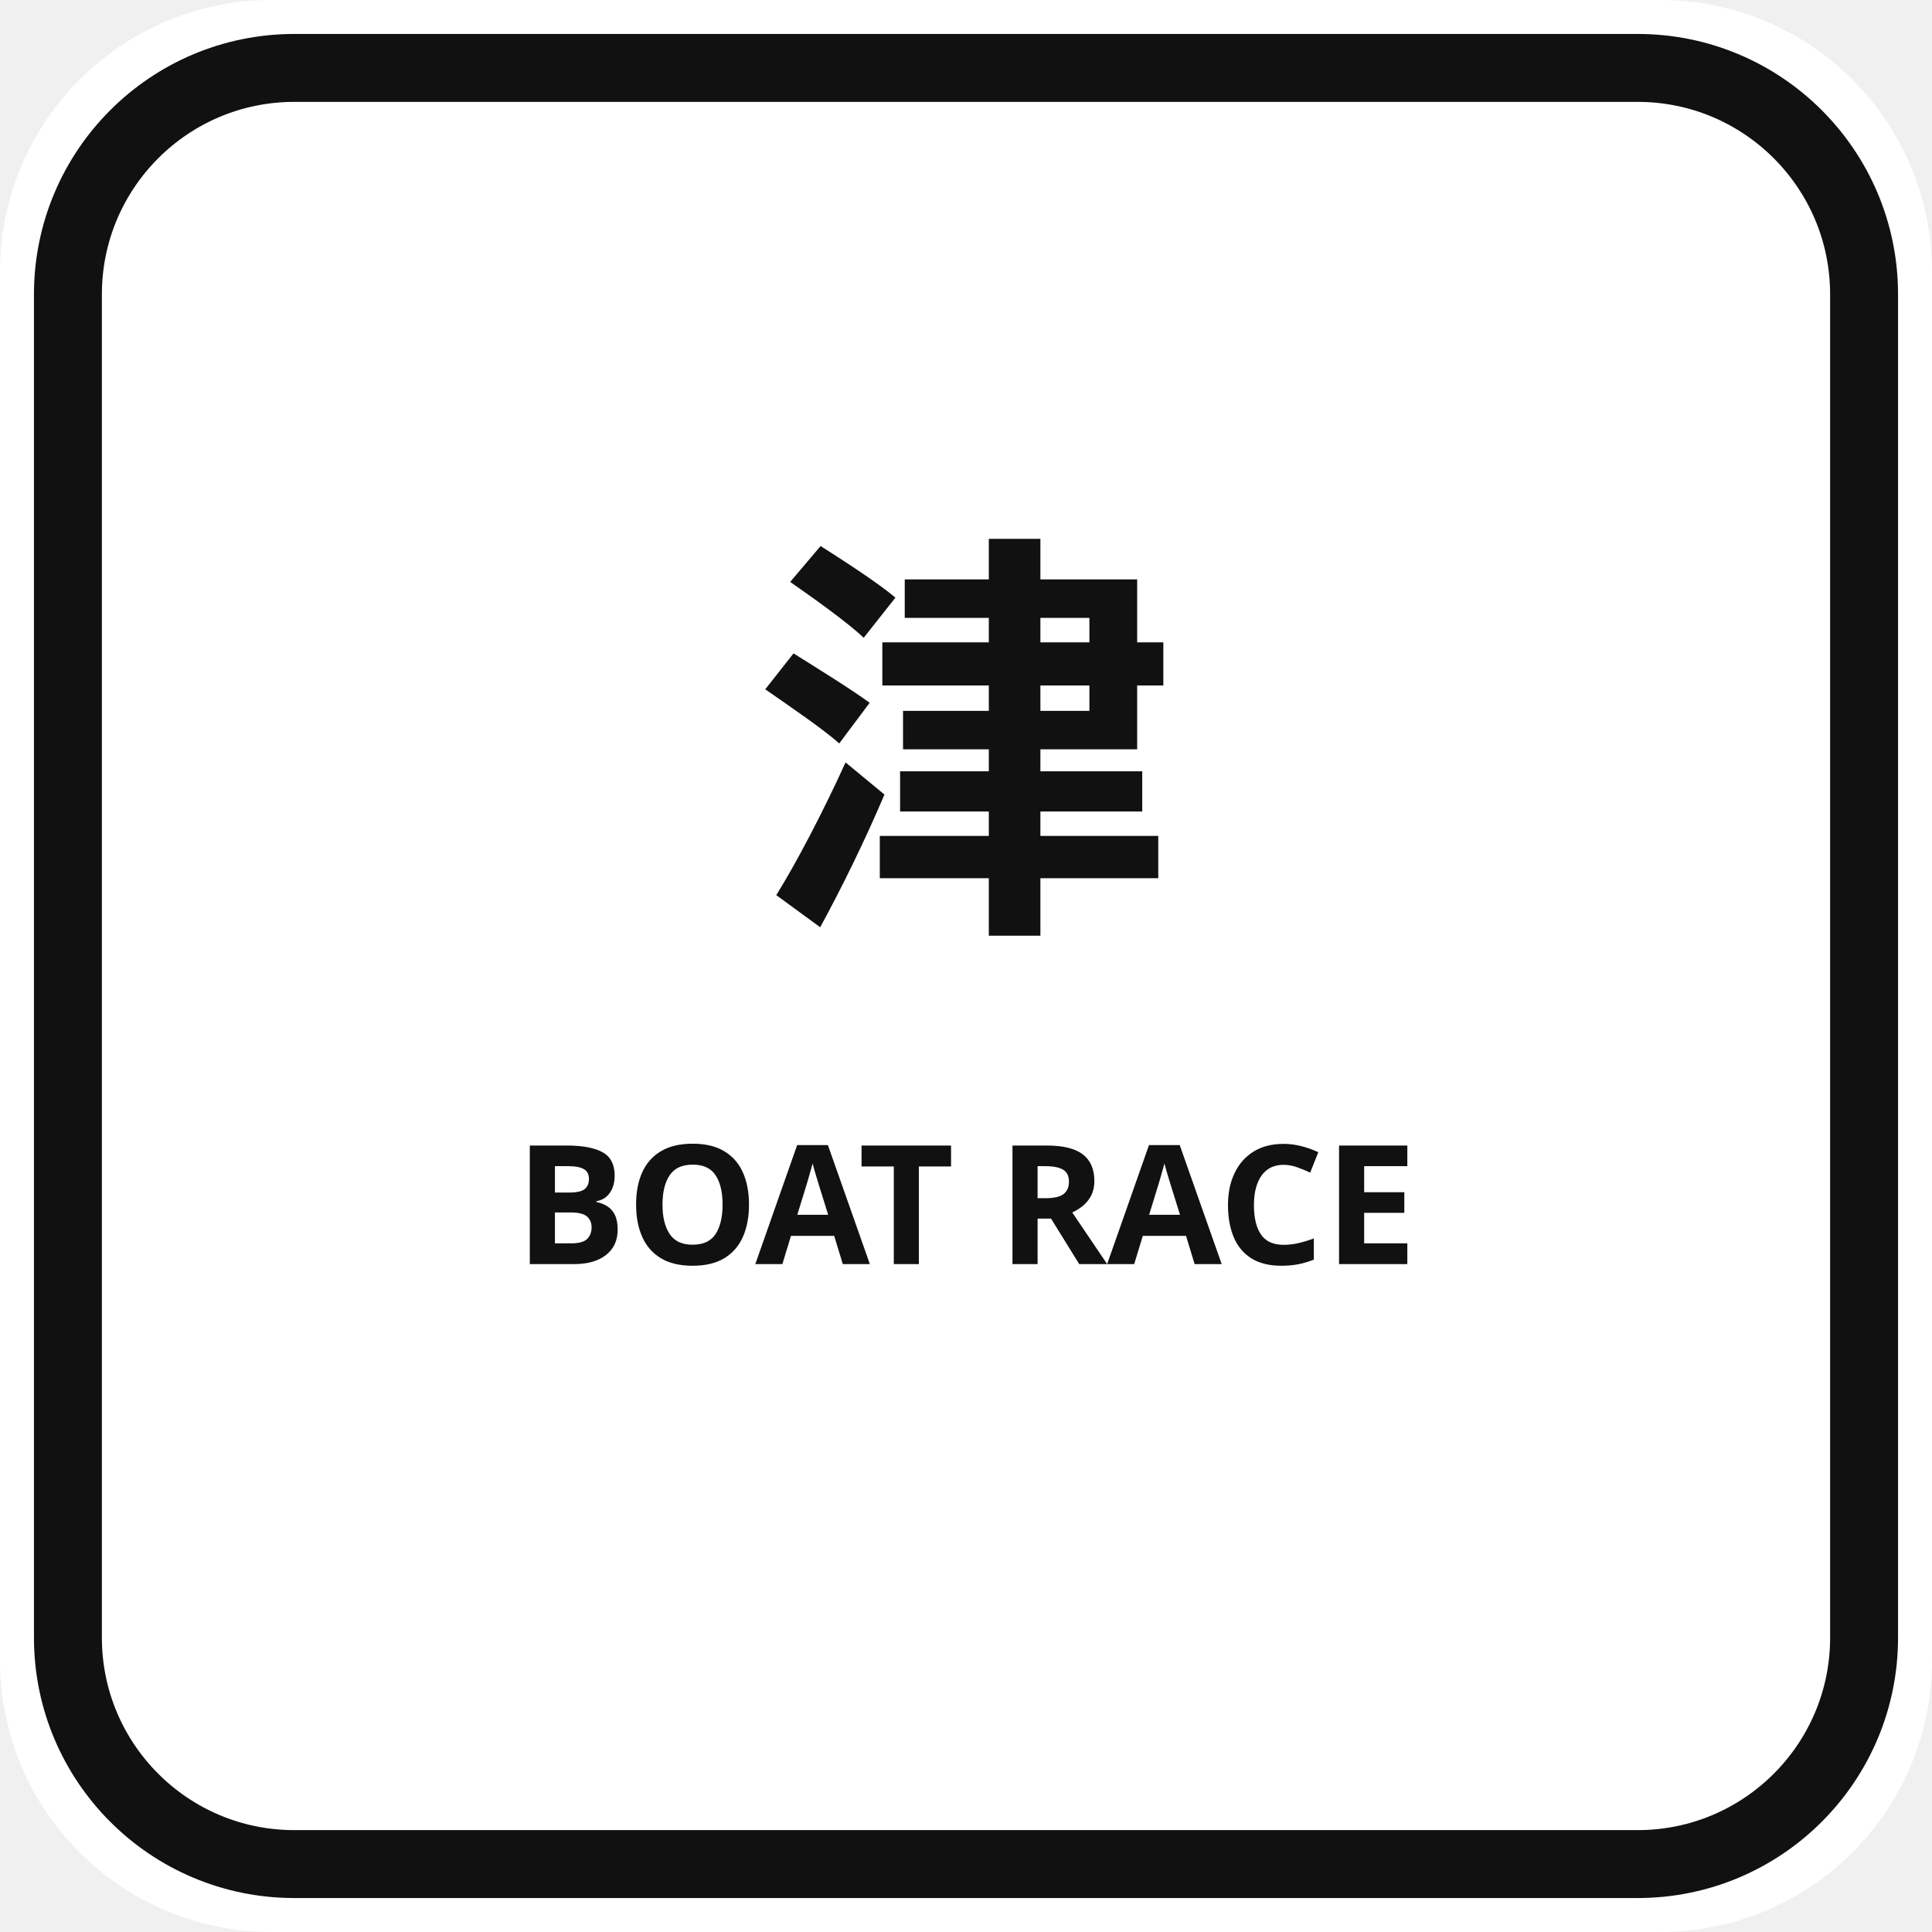
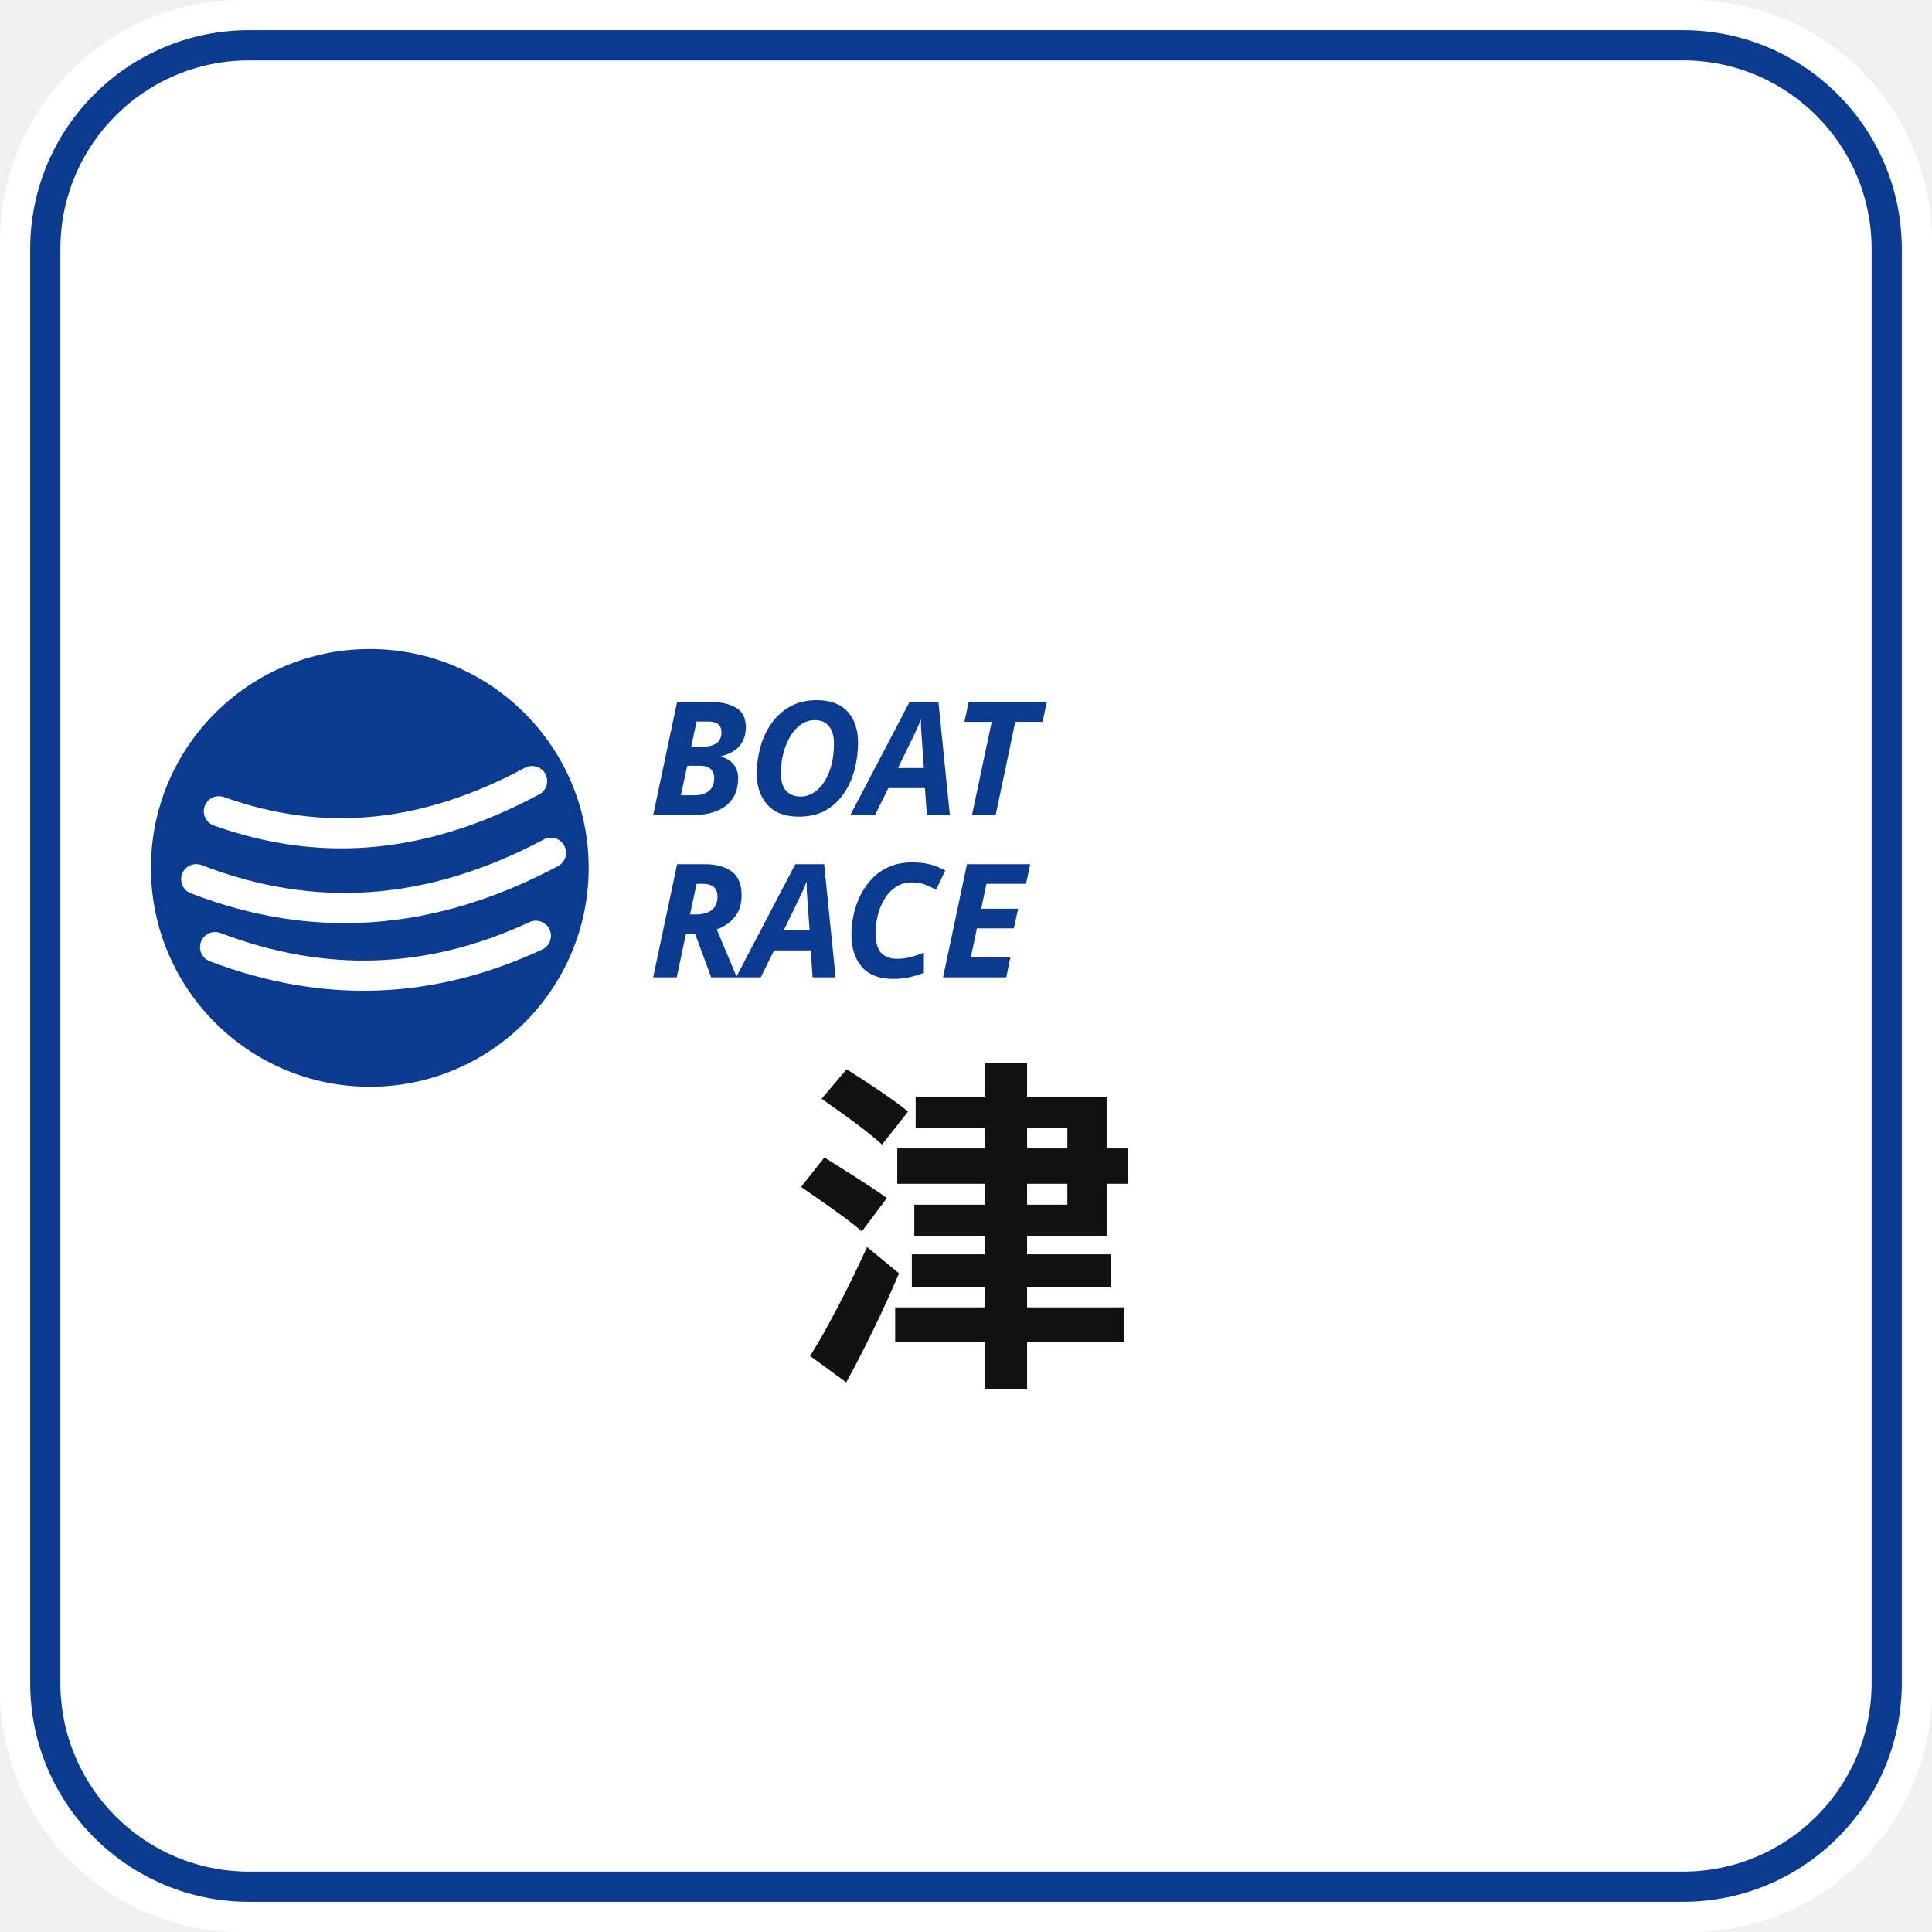
<svg xmlns="http://www.w3.org/2000/svg" viewBox="0 0 512 512">
-   <rect width="512" height="512" rx="72" fill="white" />
-   <rect x="18" y="18" width="476" height="476" rx="60" fill="none" stroke="#111" stroke-width="18" />
-   <text x="256" y="238" text-anchor="middle" font-family="sans-serif" font-weight="700" font-size="112" fill="#111">津</text>
-   <text x="256" y="335" text-anchor="middle" font-family="sans-serif" font-weight="700" font-size="44" fill="#111">BOAT RACE</text>
+   <rect width="512" height="512" rx="64" fill="#fff" />
+   <rect x="12" y="12" width="488" height="488" rx="54" fill="none" stroke="#0b3b91" stroke-width="8" />
+   <g transform="translate(36 168)" fill="#0b3b91">
+     <circle cx="62" cy="62" r="58" />
+     <path d="M22 47c28 10 55 7 83-8M16 65c31 12 62 10 94-7M21 83c29 11 57 10 85-3" fill="none" stroke="#fff" stroke-width="8" stroke-linecap="round" />
+     <text x="136" y="48" font-family="sans-serif" font-size="42" font-weight="800" font-style="italic">BOAT</text>
+     <text x="136" y="91" font-family="sans-serif" font-size="42" font-weight="800" font-style="italic">RACE</text>
+   </g>
+   <text x="256" y="360" text-anchor="middle" font-family="sans-serif" font-size="92" font-weight="800" fill="#111">津</text>
</svg>
